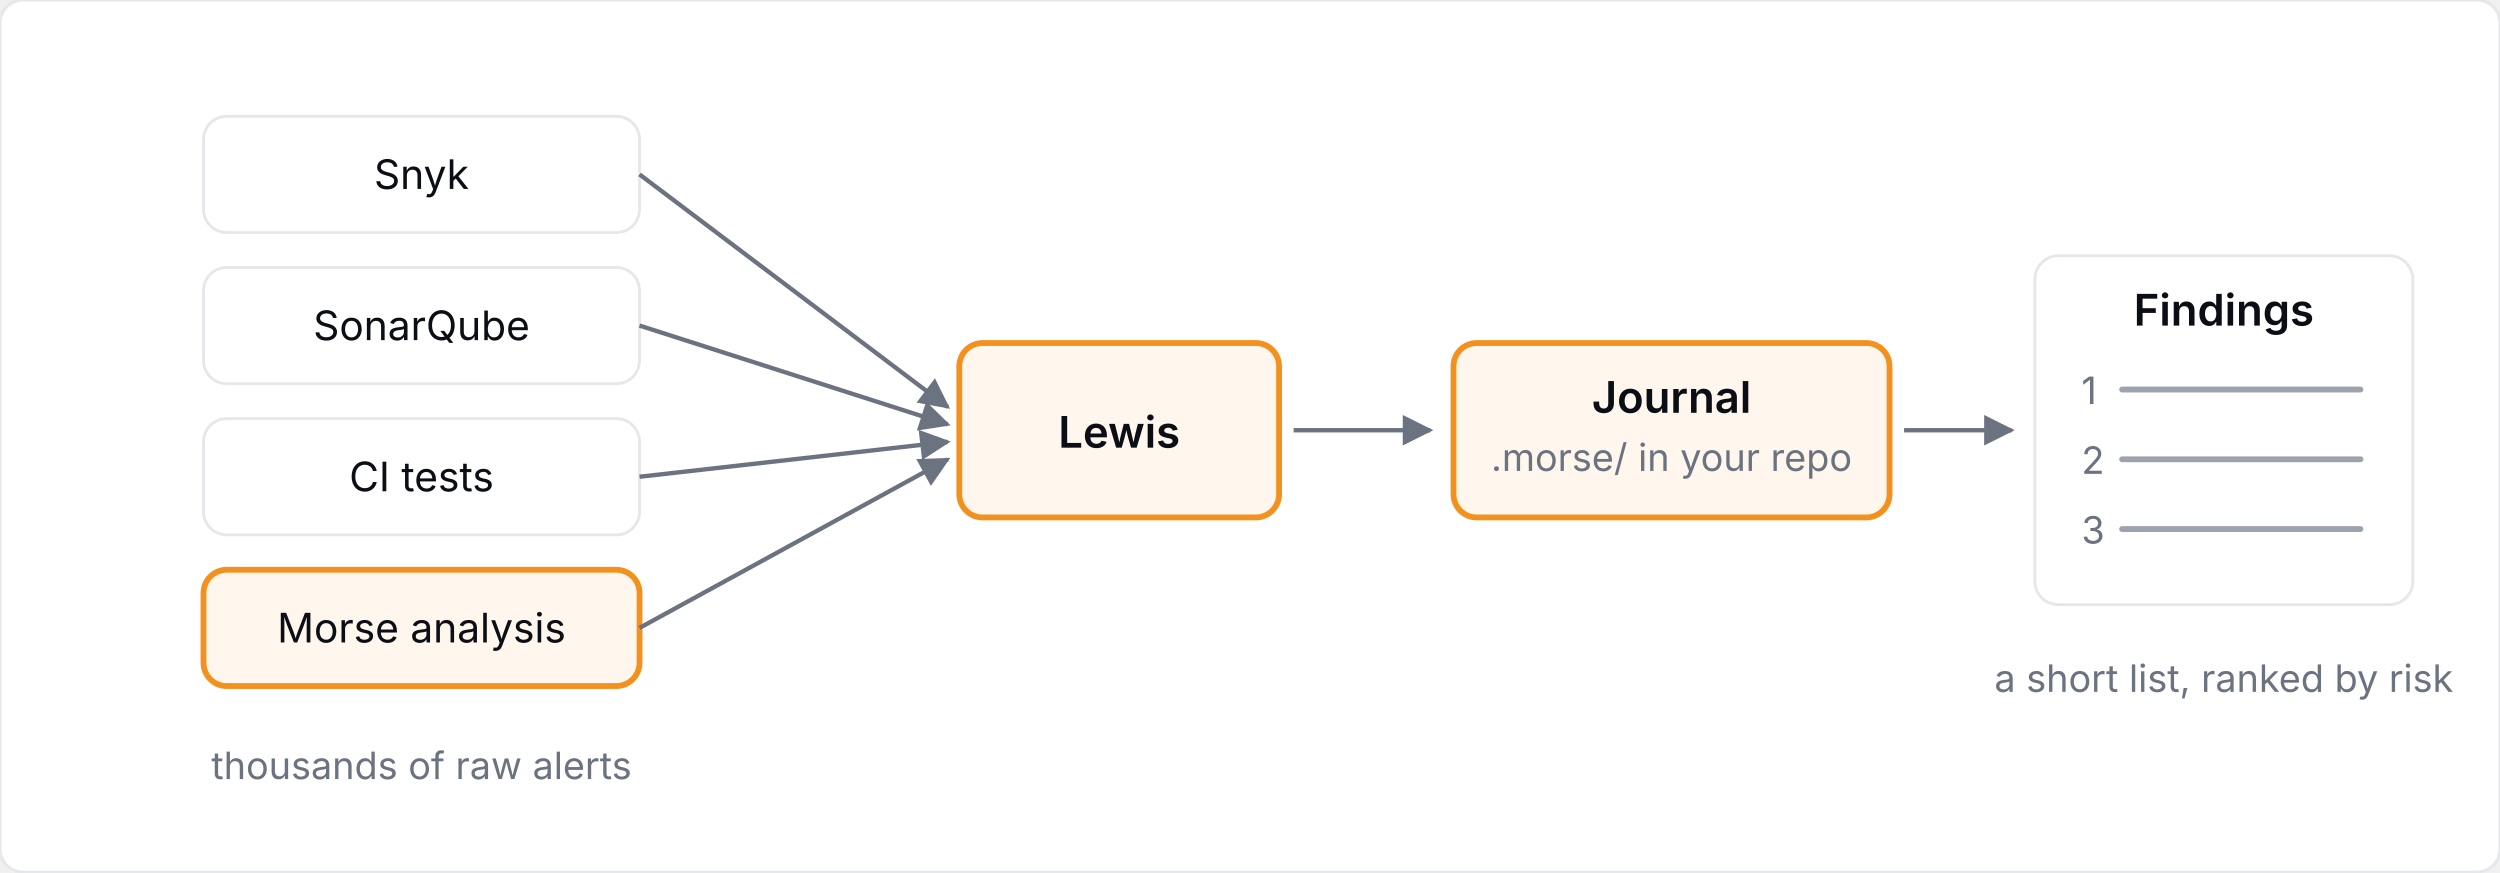
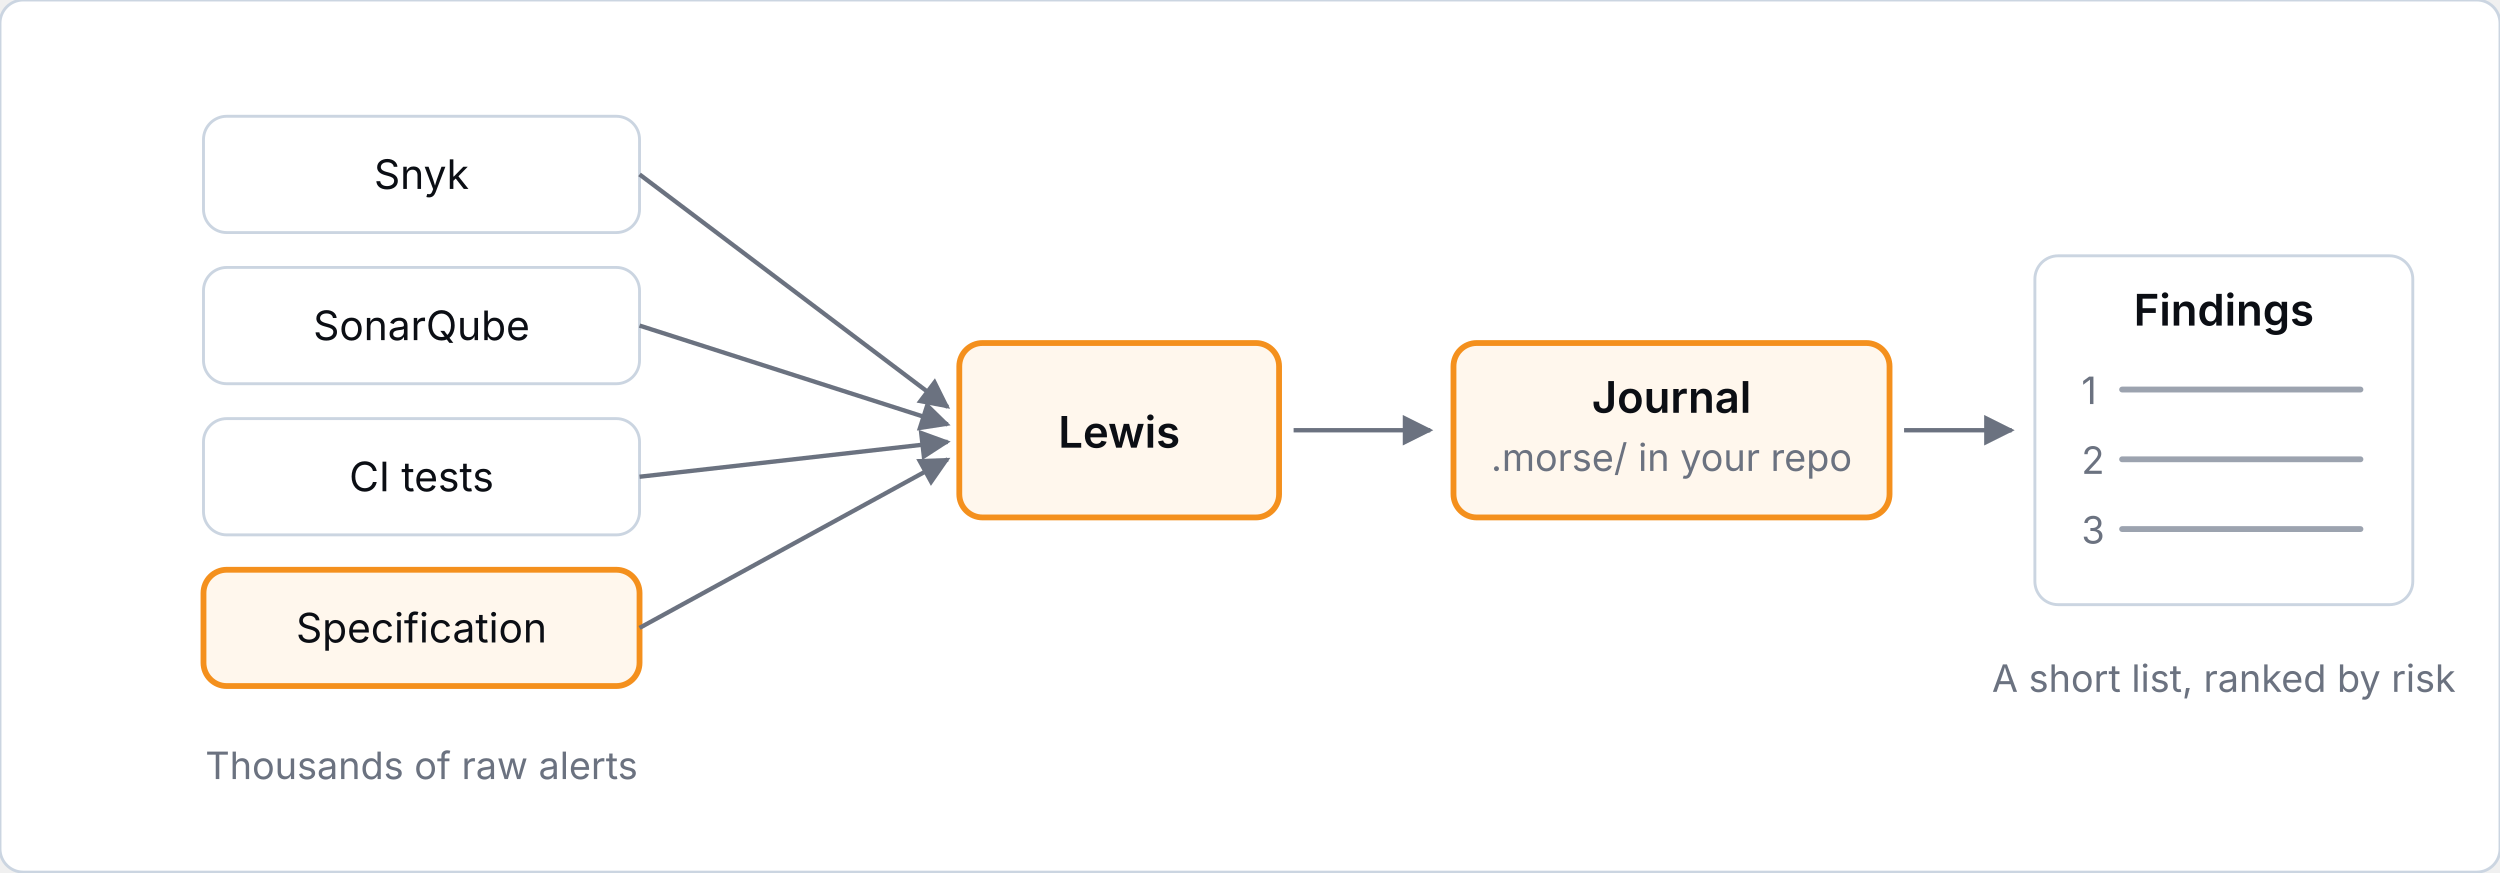
<svg xmlns="http://www.w3.org/2000/svg" viewBox="0 0 860 300" role="img" aria-labelledby="t">
  <defs>
    <marker id="a" viewBox="0 0 10 10" refX="9" refY="5" markerWidth="7" markerHeight="7" orient="auto-start-reverse">
      <path d="M0 0L10 5L0 10z" fill="#6b7280" />
    </marker>
  </defs>
  <style>
    text { font-family: Inter, system-ui, sans-serif; fill: #0b0e14; }
    .n { fill: #6b7280; font-size: 13px; }
    .l { font-size: 15px; font-weight: 600; }
    .m { font-size: 14px; }
  </style>
-   <rect x="0" y="0" width="860" height="300" rx="8" fill="#ffffff" stroke="#e5e7eb" />
-   <rect x="70" y="40" width="150" height="40" rx="8" fill="#ffffff" stroke="#e5e7eb" />
+   <rect x="0" y="0" width="860" height="300" rx="8" fill="#ffffff" stroke="#cbd5e1" />
+   <rect x="70" y="40" width="150" height="40" rx="8" fill="#ffffff" stroke="#cbd5e1" />
  <text x="145" y="65" class="m" text-anchor="middle">Snyk</text>
-   <rect x="70" y="92" width="150" height="40" rx="8" fill="#ffffff" stroke="#e5e7eb" />
+   <rect x="70" y="92" width="150" height="40" rx="8" fill="#ffffff" stroke="#cbd5e1" />
  <text x="145" y="117" class="m" text-anchor="middle">SonarQube</text>
-   <rect x="70" y="144" width="150" height="40" rx="8" fill="#ffffff" stroke="#e5e7eb" />
+   <rect x="70" y="144" width="150" height="40" rx="8" fill="#ffffff" stroke="#cbd5e1" />
  <text x="145" y="169" class="m" text-anchor="middle">CI tests</text>
  <rect x="70" y="196" width="150" height="40" rx="8" fill="#fff7ed" stroke="#f4901d" stroke-width="2" />
-   <text x="145" y="221" class="m" text-anchor="middle">Morse analysis</text>
-   <text x="145" y="268" class="n" text-anchor="middle">thousands of raw alerts</text>
+   <text x="145" y="221" class="m" text-anchor="middle">Specification</text>
+   <text x="145" y="268" class="n" text-anchor="middle">Thousands of raw alerts</text>
  <g stroke="#6b7280" stroke-width="1.5">
    <line x1="220" y1="60" x2="326" y2="140" marker-end="url(#a)" />
    <line x1="220" y1="112" x2="326" y2="146" marker-end="url(#a)" />
    <line x1="220" y1="164" x2="326" y2="152" marker-end="url(#a)" />
    <line x1="220" y1="216" x2="326" y2="158" marker-end="url(#a)" />
  </g>
  <rect x="330" y="118" width="110" height="60" rx="8" fill="#fff7ed" stroke="#f4901d" stroke-width="2" />
  <text x="385" y="154" class="l" text-anchor="middle">Lewis</text>
  <line x1="445" y1="148" x2="492" y2="148" stroke="#6b7280" stroke-width="1.5" marker-end="url(#a)" />
  <rect x="500" y="118" width="150" height="60" rx="8" fill="#fff7ed" stroke="#f4901d" stroke-width="2" />
  <text x="575" y="142" class="l" text-anchor="middle">Journal</text>
  <text x="575" y="162" class="n" text-anchor="middle">.morse/ in your repo</text>
  <line x1="655" y1="148" x2="692" y2="148" stroke="#6b7280" stroke-width="1.5" marker-end="url(#a)" />
-   <rect x="700" y="88" width="130" height="120" rx="8" fill="#ffffff" stroke="#e5e7eb" />
+   <rect x="700" y="88" width="130" height="120" rx="8" fill="#ffffff" stroke="#cbd5e1" />
  <text x="765" y="112" class="l" text-anchor="middle">Findings</text>
  <g stroke="#9ca3af" stroke-width="2" stroke-linecap="round">
    <line x1="730" y1="134" x2="812" y2="134" />
    <line x1="730" y1="158" x2="812" y2="158" />
    <line x1="730" y1="182" x2="812" y2="182" />
  </g>
  <text x="716" y="139" class="n">1</text>
  <text x="716" y="163" class="n">2</text>
  <text x="716" y="187" class="n">3</text>
-   <text x="765" y="238" class="n" text-anchor="middle">a short list, ranked by risk</text>
+   <text x="765" y="238" class="n" text-anchor="middle">A short list, ranked by risk</text>
</svg>
